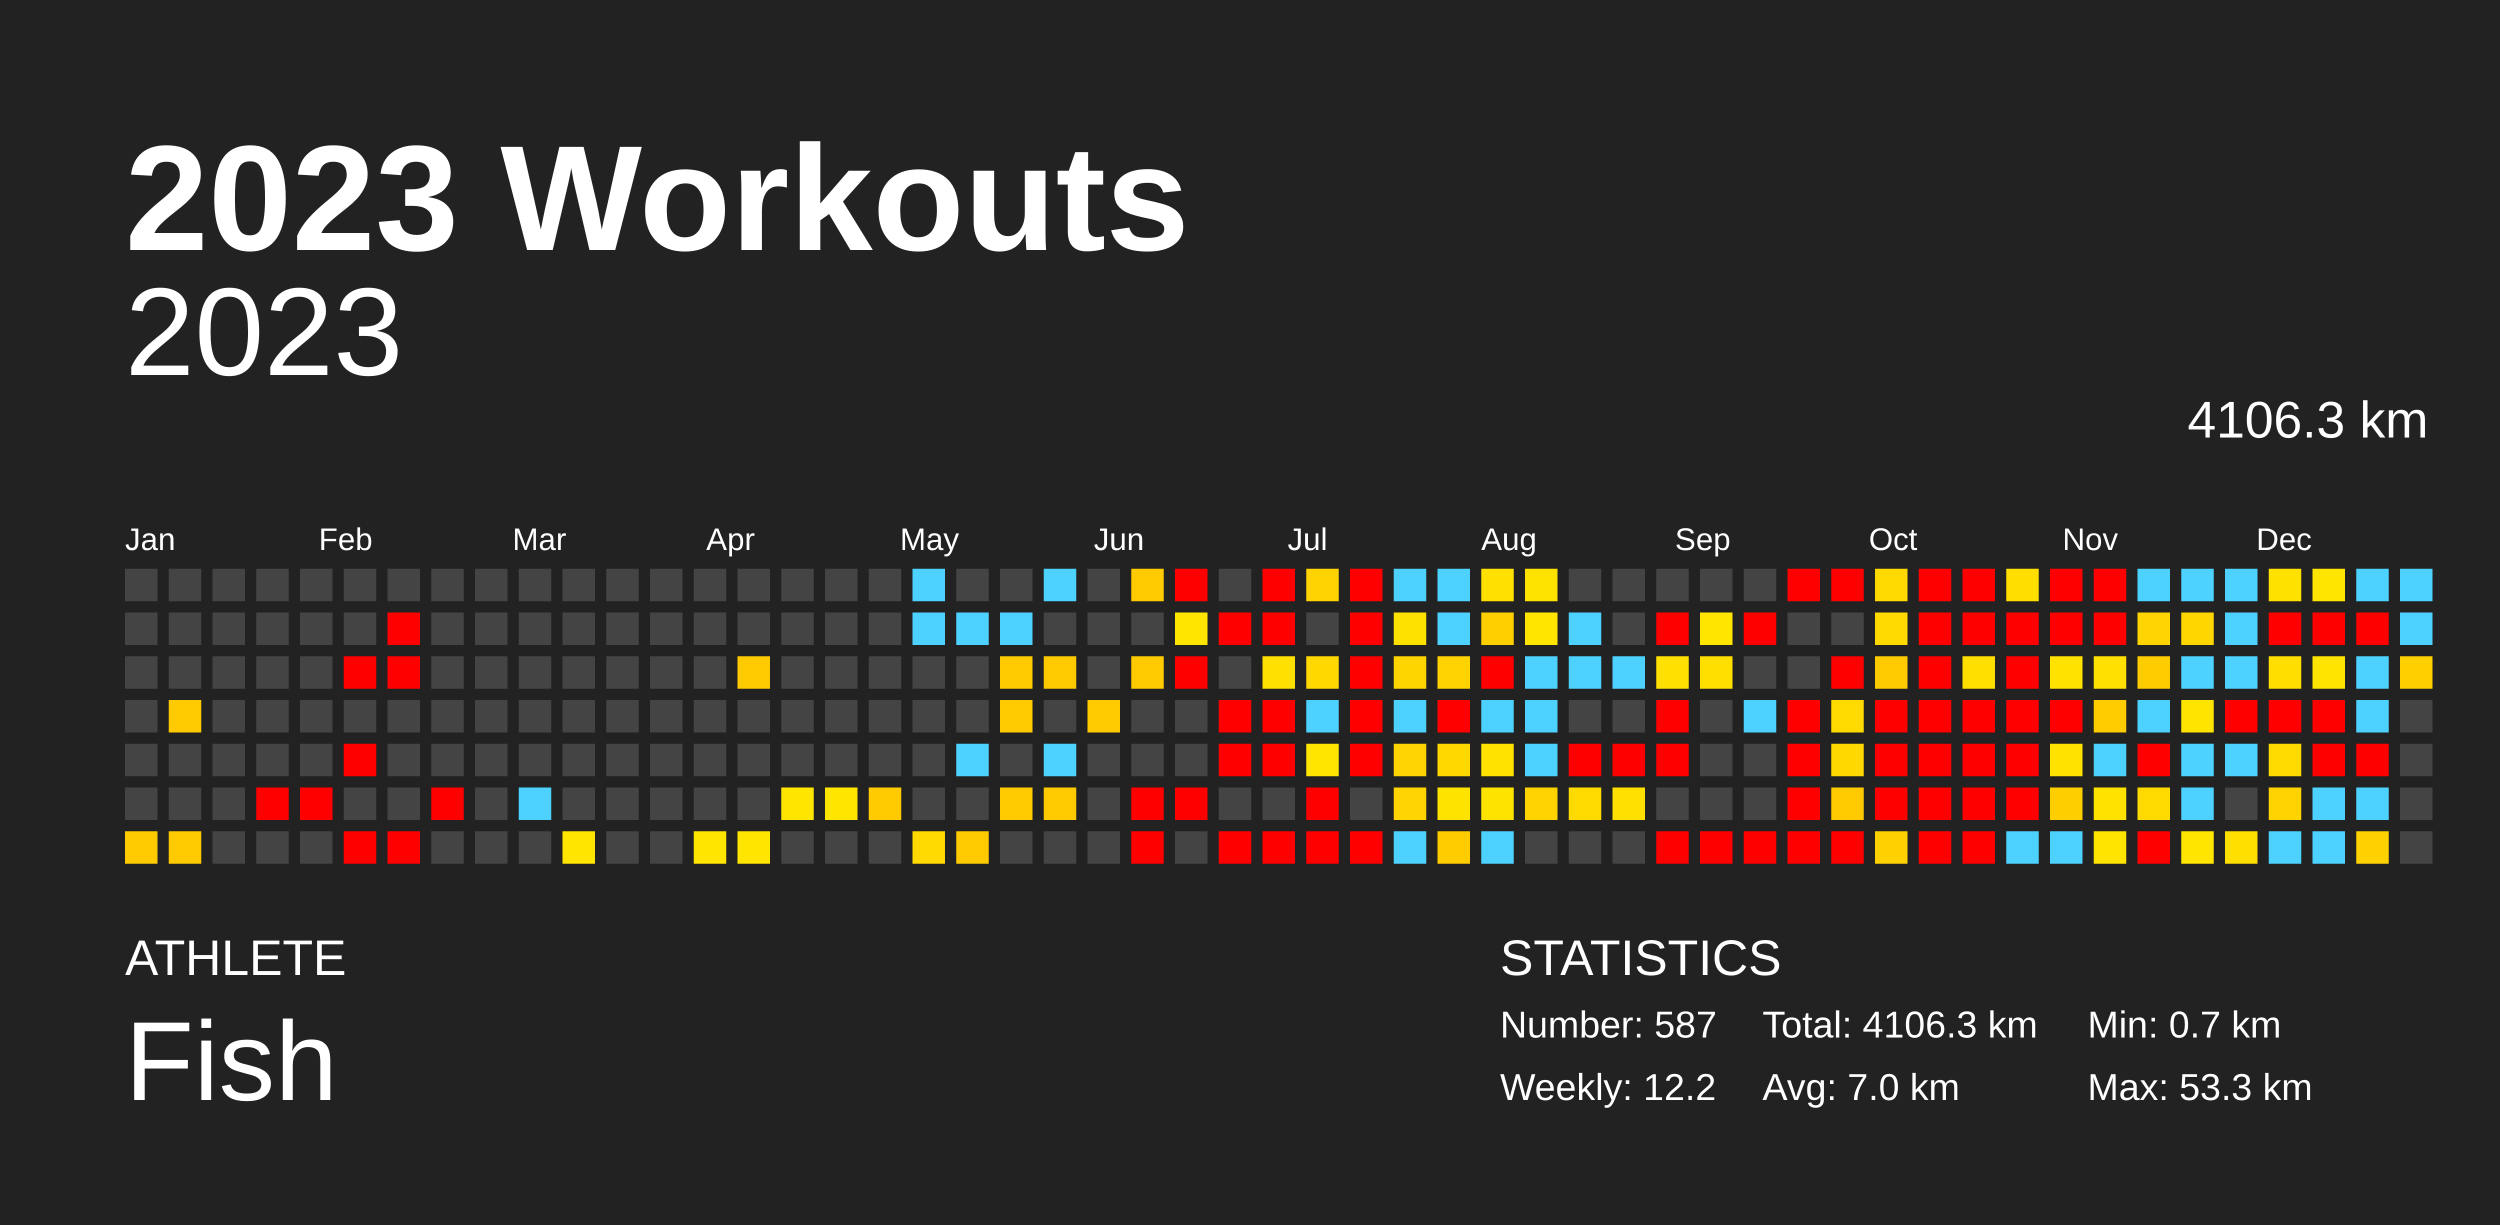
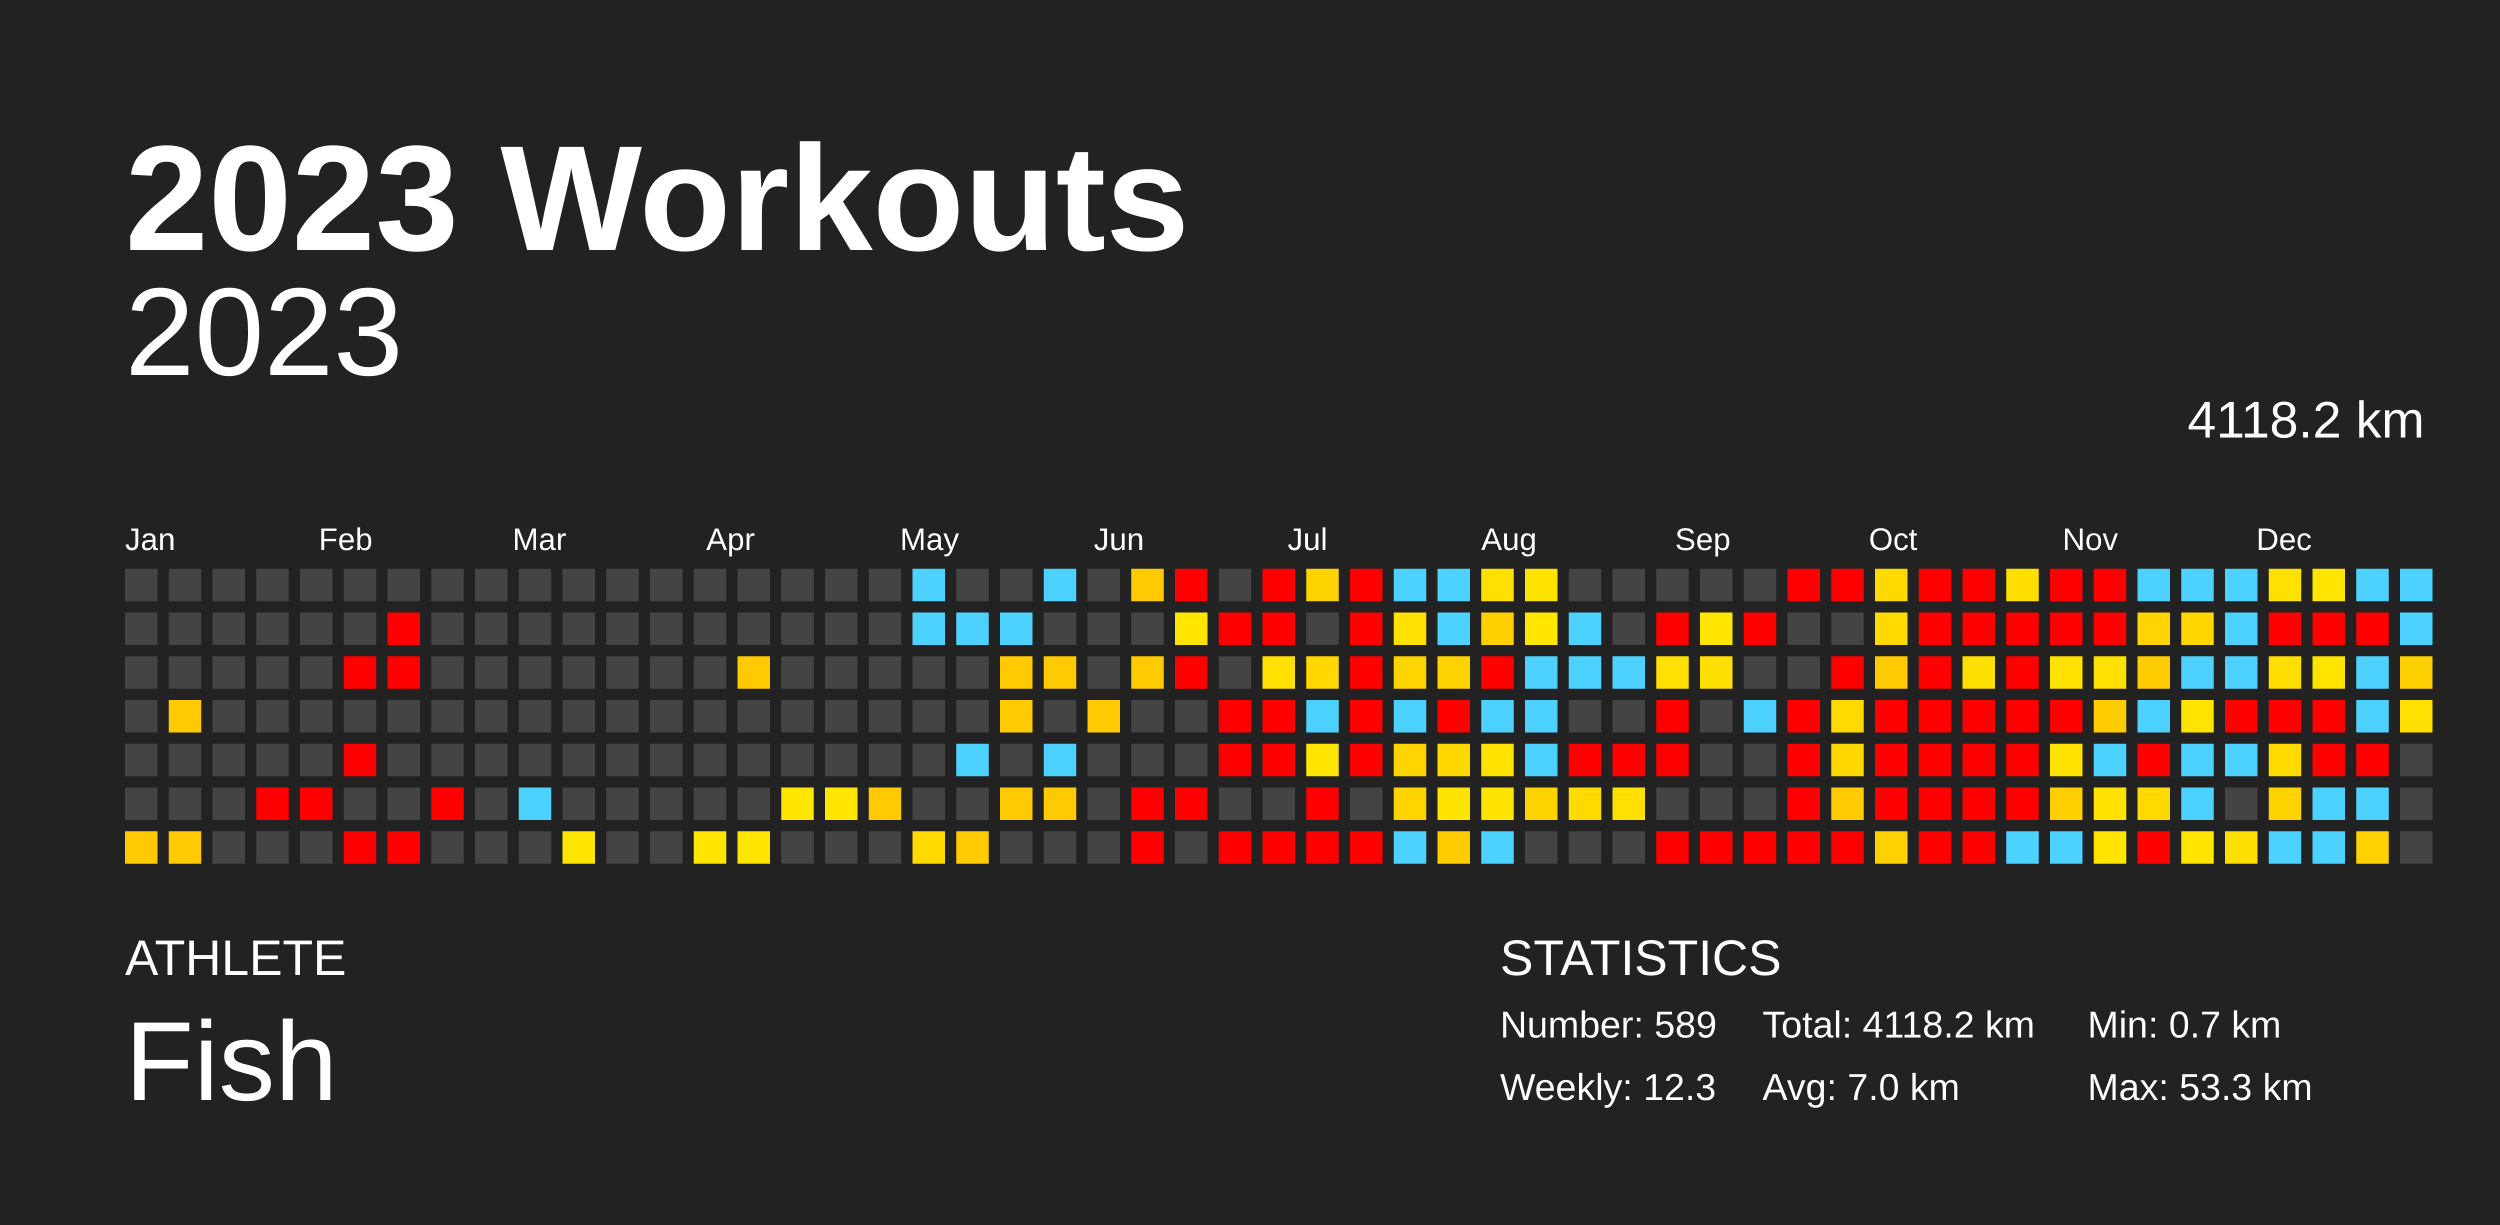
<svg xmlns="http://www.w3.org/2000/svg" baseProfile="full" height="98mm" version="1.1" viewBox="0,0,200,98" width="200mm">
  <defs />
  <rect fill="#222222" height="98" width="200" x="0" y="0" />
  <text fill="#FFFFFF" style="font-size:12px; font-family:Arial; font-weight:bold;" x="10" y="20">2023 Workouts</text>
  <text fill="#FFFFFF" style="font-size:4px; font-family:Arial" x="10" y="78">ATHLETE</text>
  <text fill="#FFFFFF" style="font-size:9px; font-family:Arial" x="10" y="88">Fish</text>
  <text fill="#FFFFFF" style="font-size:4px; font-family:Arial" x="120" y="78">STATISTICS</text>
-   <text fill="#FFFFFF" style="font-size:3px; font-family:Arial" x="120" y="83">Number: 587</text>
-   <text fill="#FFFFFF" style="font-size:3px; font-family:Arial" x="120" y="88">Weekly: 12.2</text>
-   <text fill="#FFFFFF" style="font-size:3px; font-family:Arial" x="141" y="83">Total: 4106.3 km</text>
+   <text fill="#FFFFFF" style="font-size:3px; font-family:Arial" x="120" y="83">Number: 589</text>
+   <text fill="#FFFFFF" style="font-size:3px; font-family:Arial" x="120" y="88">Weekly: 12.3</text>
+   <text fill="#FFFFFF" style="font-size:3px; font-family:Arial" x="141" y="83">Total: 4118.2 km</text>
  <text fill="#FFFFFF" style="font-size:3px; font-family:Arial" x="141" y="88">Avg: 7.0 km</text>
  <text fill="#FFFFFF" style="font-size:3px; font-family:Arial" x="167" y="83">Min: 0.7 km</text>
  <text fill="#FFFFFF" style="font-size:3px; font-family:Arial" x="167" y="88">Max: 53.3 km</text>
  <text alignment-baseline="hanging" fill="#FFFFFF" style="font-size:10.0px; font-family:Arial;" x="10" y="30">2023</text>
-   <text alignment-baseline="hanging" fill="#FFFFFF" style="font-size:4.125px; font-family:Arial;" x="175" y="35">4106.3 km</text>
+   <text alignment-baseline="hanging" fill="#FFFFFF" style="font-size:4.125px; font-family:Arial;" x="175" y="35">4118.2 km</text>
  <text fill="#FFFFFF" style="font-size:2.5px; font-family:Arial" x="10.0" y="44">Jan</text>
  <text fill="#FFFFFF" style="font-size:2.5px; font-family:Arial" x="25.5" y="44">Feb</text>
  <text fill="#FFFFFF" style="font-size:2.5px; font-family:Arial" x="41.0" y="44">Mar</text>
  <text fill="#FFFFFF" style="font-size:2.5px; font-family:Arial" x="56.5" y="44">Apr</text>
  <text fill="#FFFFFF" style="font-size:2.5px; font-family:Arial" x="72.0" y="44">May</text>
  <text fill="#FFFFFF" style="font-size:2.5px; font-family:Arial" x="87.5" y="44">Jun</text>
  <text fill="#FFFFFF" style="font-size:2.5px; font-family:Arial" x="103.0" y="44">Jul</text>
  <text fill="#FFFFFF" style="font-size:2.5px; font-family:Arial" x="118.5" y="44">Aug</text>
  <text fill="#FFFFFF" style="font-size:2.5px; font-family:Arial" x="134.0" y="44">Sep</text>
  <text fill="#FFFFFF" style="font-size:2.5px; font-family:Arial" x="149.5" y="44">Oct</text>
  <text fill="#FFFFFF" style="font-size:2.5px; font-family:Arial" x="165.0" y="44">Nov</text>
  <text fill="#FFFFFF" style="font-size:2.5px; font-family:Arial" x="180.5" y="44">Dec</text>
  <rect fill="#444444" height="2.6" width="2.6" x="10.0" y="45.5" />
  <rect fill="#444444" height="2.6" width="2.6" x="10.0" y="49.0" />
  <rect fill="#444444" height="2.6" width="2.6" x="10.0" y="52.5" />
  <rect fill="#444444" height="2.6" width="2.6" x="10.0" y="56.0" />
  <rect fill="#444444" height="2.6" width="2.6" x="10.0" y="59.5" />
  <rect fill="#444444" height="2.6" width="2.6" x="10.0" y="63.0" />
  <rect fill="#ffca00" height="2.6" width="2.6" x="10.0" y="66.5" />
  <rect fill="#444444" height="2.6" width="2.6" x="13.5" y="45.5" />
  <rect fill="#444444" height="2.6" width="2.6" x="13.5" y="49.0" />
  <rect fill="#444444" height="2.6" width="2.6" x="13.5" y="52.5" />
  <rect fill="#ffca00" height="2.6" width="2.6" x="13.5" y="56.0" />
  <rect fill="#444444" height="2.6" width="2.6" x="13.5" y="59.5" />
  <rect fill="#444444" height="2.6" width="2.6" x="13.5" y="63.0" />
  <rect fill="#ffca00" height="2.6" width="2.6" x="13.5" y="66.5" />
  <rect fill="#444444" height="2.6" width="2.6" x="17.0" y="45.5" />
  <rect fill="#444444" height="2.6" width="2.6" x="17.0" y="49.0" />
  <rect fill="#444444" height="2.6" width="2.6" x="17.0" y="52.5" />
  <rect fill="#444444" height="2.6" width="2.6" x="17.0" y="56.0" />
  <rect fill="#444444" height="2.6" width="2.6" x="17.0" y="59.5" />
  <rect fill="#444444" height="2.6" width="2.6" x="17.0" y="63.0" />
  <rect fill="#444444" height="2.6" width="2.6" x="17.0" y="66.5" />
  <rect fill="#444444" height="2.6" width="2.6" x="20.5" y="45.5" />
  <rect fill="#444444" height="2.6" width="2.6" x="20.5" y="49.0" />
  <rect fill="#444444" height="2.6" width="2.6" x="20.5" y="52.5" />
  <rect fill="#444444" height="2.6" width="2.6" x="20.5" y="56.0" />
  <rect fill="#444444" height="2.6" width="2.6" x="20.5" y="59.5" />
  <rect fill="red" height="2.6" width="2.6" x="20.5" y="63.0" />
  <rect fill="#444444" height="2.6" width="2.6" x="20.5" y="66.5" />
  <rect fill="#444444" height="2.6" width="2.6" x="24.0" y="45.5" />
  <rect fill="#444444" height="2.6" width="2.6" x="24.0" y="49.0" />
  <rect fill="#444444" height="2.6" width="2.6" x="24.0" y="52.5" />
  <rect fill="#444444" height="2.6" width="2.6" x="24.0" y="56.0" />
  <rect fill="#444444" height="2.6" width="2.6" x="24.0" y="59.5" />
  <rect fill="red" height="2.6" width="2.6" x="24.0" y="63.0" />
  <rect fill="#444444" height="2.6" width="2.6" x="24.0" y="66.5" />
  <rect fill="#444444" height="2.6" width="2.6" x="27.5" y="45.5" />
  <rect fill="#444444" height="2.6" width="2.6" x="27.5" y="49.0" />
  <rect fill="red" height="2.6" width="2.6" x="27.5" y="52.5" />
  <rect fill="#444444" height="2.6" width="2.6" x="27.5" y="56.0" />
  <rect fill="red" height="2.6" width="2.6" x="27.5" y="59.5" />
  <rect fill="#444444" height="2.6" width="2.6" x="27.5" y="63.0" />
  <rect fill="red" height="2.6" width="2.6" x="27.5" y="66.5" />
  <rect fill="#444444" height="2.6" width="2.6" x="31.0" y="45.5" />
  <rect fill="red" height="2.6" width="2.6" x="31.0" y="49.0" />
  <rect fill="red" height="2.6" width="2.6" x="31.0" y="52.5" />
  <rect fill="#444444" height="2.6" width="2.6" x="31.0" y="56.0" />
  <rect fill="#444444" height="2.6" width="2.6" x="31.0" y="59.5" />
  <rect fill="#444444" height="2.6" width="2.6" x="31.0" y="63.0" />
  <rect fill="red" height="2.6" width="2.6" x="31.0" y="66.5" />
  <rect fill="#444444" height="2.6" width="2.6" x="34.5" y="45.5" />
  <rect fill="#444444" height="2.6" width="2.6" x="34.5" y="49.0" />
  <rect fill="#444444" height="2.6" width="2.6" x="34.5" y="52.5" />
  <rect fill="#444444" height="2.6" width="2.6" x="34.5" y="56.0" />
  <rect fill="#444444" height="2.6" width="2.6" x="34.5" y="59.5" />
  <rect fill="red" height="2.6" width="2.6" x="34.5" y="63.0" />
  <rect fill="#444444" height="2.6" width="2.6" x="34.5" y="66.5" />
  <rect fill="#444444" height="2.6" width="2.6" x="38.0" y="45.5" />
  <rect fill="#444444" height="2.6" width="2.6" x="38.0" y="49.0" />
  <rect fill="#444444" height="2.6" width="2.6" x="38.0" y="52.5" />
  <rect fill="#444444" height="2.6" width="2.6" x="38.0" y="56.0" />
  <rect fill="#444444" height="2.6" width="2.6" x="38.0" y="59.5" />
  <rect fill="#444444" height="2.6" width="2.6" x="38.0" y="63.0" />
  <rect fill="#444444" height="2.6" width="2.6" x="38.0" y="66.5" />
  <rect fill="#444444" height="2.6" width="2.6" x="41.5" y="45.5" />
  <rect fill="#444444" height="2.6" width="2.6" x="41.5" y="49.0" />
  <rect fill="#444444" height="2.6" width="2.6" x="41.5" y="52.5" />
  <rect fill="#444444" height="2.6" width="2.6" x="41.5" y="56.0" />
  <rect fill="#444444" height="2.6" width="2.6" x="41.5" y="59.5" />
  <rect fill="#4dd2ff" height="2.6" width="2.6" x="41.5" y="63.0" />
  <rect fill="#444444" height="2.6" width="2.6" x="41.5" y="66.5" />
  <rect fill="#444444" height="2.6" width="2.6" x="45.0" y="45.5" />
  <rect fill="#444444" height="2.6" width="2.6" x="45.0" y="49.0" />
  <rect fill="#444444" height="2.6" width="2.6" x="45.0" y="52.5" />
  <rect fill="#444444" height="2.6" width="2.6" x="45.0" y="56.0" />
  <rect fill="#444444" height="2.6" width="2.6" x="45.0" y="59.5" />
  <rect fill="#444444" height="2.6" width="2.6" x="45.0" y="63.0" />
  <rect fill="#ffe500" height="2.6" width="2.6" x="45.0" y="66.5" />
  <rect fill="#444444" height="2.6" width="2.6" x="48.5" y="45.5" />
  <rect fill="#444444" height="2.6" width="2.6" x="48.5" y="49.0" />
  <rect fill="#444444" height="2.6" width="2.6" x="48.5" y="52.5" />
  <rect fill="#444444" height="2.6" width="2.6" x="48.5" y="56.0" />
  <rect fill="#444444" height="2.6" width="2.6" x="48.5" y="59.5" />
  <rect fill="#444444" height="2.6" width="2.6" x="48.5" y="63.0" />
  <rect fill="#444444" height="2.6" width="2.6" x="48.5" y="66.5" />
  <rect fill="#444444" height="2.6" width="2.6" x="52.0" y="45.5" />
  <rect fill="#444444" height="2.6" width="2.6" x="52.0" y="49.0" />
  <rect fill="#444444" height="2.6" width="2.6" x="52.0" y="52.5" />
  <rect fill="#444444" height="2.6" width="2.6" x="52.0" y="56.0" />
  <rect fill="#444444" height="2.6" width="2.6" x="52.0" y="59.5" />
  <rect fill="#444444" height="2.6" width="2.6" x="52.0" y="63.0" />
  <rect fill="#444444" height="2.6" width="2.6" x="52.0" y="66.5" />
  <rect fill="#444444" height="2.6" width="2.6" x="55.5" y="45.5" />
  <rect fill="#444444" height="2.6" width="2.6" x="55.5" y="49.0" />
  <rect fill="#444444" height="2.6" width="2.6" x="55.5" y="52.5" />
  <rect fill="#444444" height="2.6" width="2.6" x="55.5" y="56.0" />
  <rect fill="#444444" height="2.6" width="2.6" x="55.5" y="59.5" />
  <rect fill="#444444" height="2.6" width="2.6" x="55.5" y="63.0" />
  <rect fill="#ffe500" height="2.6" width="2.6" x="55.5" y="66.5" />
  <rect fill="#444444" height="2.6" width="2.6" x="59.0" y="45.5" />
  <rect fill="#444444" height="2.6" width="2.6" x="59.0" y="49.0" />
  <rect fill="#ffca00" height="2.6" width="2.6" x="59.0" y="52.5" />
  <rect fill="#444444" height="2.6" width="2.6" x="59.0" y="56.0" />
  <rect fill="#444444" height="2.6" width="2.6" x="59.0" y="59.5" />
  <rect fill="#444444" height="2.6" width="2.6" x="59.0" y="63.0" />
  <rect fill="#ffe500" height="2.6" width="2.6" x="59.0" y="66.5" />
  <rect fill="#444444" height="2.6" width="2.6" x="62.5" y="45.5" />
  <rect fill="#444444" height="2.6" width="2.6" x="62.5" y="49.0" />
  <rect fill="#444444" height="2.6" width="2.6" x="62.5" y="52.5" />
  <rect fill="#444444" height="2.6" width="2.6" x="62.5" y="56.0" />
  <rect fill="#444444" height="2.6" width="2.6" x="62.5" y="59.5" />
  <rect fill="#ffe500" height="2.6" width="2.6" x="62.5" y="63.0" />
  <rect fill="#444444" height="2.6" width="2.6" x="62.5" y="66.5" />
  <rect fill="#444444" height="2.6" width="2.6" x="66.0" y="45.5" />
  <rect fill="#444444" height="2.6" width="2.6" x="66.0" y="49.0" />
  <rect fill="#444444" height="2.6" width="2.6" x="66.0" y="52.5" />
  <rect fill="#444444" height="2.6" width="2.6" x="66.0" y="56.0" />
  <rect fill="#444444" height="2.6" width="2.6" x="66.0" y="59.5" />
  <rect fill="#ffe500" height="2.6" width="2.6" x="66.0" y="63.0" />
  <rect fill="#444444" height="2.6" width="2.6" x="66.0" y="66.5" />
  <rect fill="#444444" height="2.6" width="2.6" x="69.5" y="45.5" />
  <rect fill="#444444" height="2.6" width="2.6" x="69.5" y="49.0" />
  <rect fill="#444444" height="2.6" width="2.6" x="69.5" y="52.5" />
  <rect fill="#444444" height="2.6" width="2.6" x="69.5" y="56.0" />
  <rect fill="#444444" height="2.6" width="2.6" x="69.5" y="59.5" />
  <rect fill="#ffca00" height="2.6" width="2.6" x="69.5" y="63.0" />
  <rect fill="#444444" height="2.6" width="2.6" x="69.5" y="66.5" />
  <rect fill="#4dd2ff" height="2.6" width="2.6" x="73.0" y="45.5" />
  <rect fill="#4dd2ff" height="2.6" width="2.6" x="73.0" y="49.0" />
  <rect fill="#444444" height="2.6" width="2.6" x="73.0" y="52.5" />
  <rect fill="#444444" height="2.6" width="2.6" x="73.0" y="56.0" />
  <rect fill="#444444" height="2.6" width="2.6" x="73.0" y="59.5" />
  <rect fill="#444444" height="2.6" width="2.6" x="73.0" y="63.0" />
  <rect fill="#ffd900" height="2.6" width="2.6" x="73.0" y="66.5" />
  <rect fill="#444444" height="2.6" width="2.6" x="76.5" y="45.5" />
  <rect fill="#4dd2ff" height="2.6" width="2.6" x="76.5" y="49.0" />
  <rect fill="#444444" height="2.6" width="2.6" x="76.5" y="52.5" />
  <rect fill="#444444" height="2.6" width="2.6" x="76.5" y="56.0" />
  <rect fill="#4dd2ff" height="2.6" width="2.6" x="76.5" y="59.5" />
  <rect fill="#444444" height="2.6" width="2.6" x="76.5" y="63.0" />
  <rect fill="#ffca00" height="2.6" width="2.6" x="76.5" y="66.5" />
  <rect fill="#444444" height="2.6" width="2.6" x="80.0" y="45.5" />
  <rect fill="#4dd2ff" height="2.6" width="2.6" x="80.0" y="49.0" />
  <rect fill="#ffca00" height="2.6" width="2.6" x="80.0" y="52.5" />
  <rect fill="#ffca00" height="2.6" width="2.6" x="80.0" y="56.0" />
  <rect fill="#444444" height="2.6" width="2.6" x="80.0" y="59.5" />
  <rect fill="#ffca00" height="2.6" width="2.6" x="80.0" y="63.0" />
  <rect fill="#444444" height="2.6" width="2.6" x="80.0" y="66.5" />
  <rect fill="#4dd2ff" height="2.6" width="2.6" x="83.5" y="45.5" />
  <rect fill="#444444" height="2.6" width="2.6" x="83.5" y="49.0" />
  <rect fill="#ffca00" height="2.6" width="2.6" x="83.5" y="52.5" />
  <rect fill="#444444" height="2.6" width="2.6" x="83.5" y="56.0" />
  <rect fill="#4dd2ff" height="2.6" width="2.6" x="83.5" y="59.5" />
  <rect fill="#ffca00" height="2.6" width="2.6" x="83.5" y="63.0" />
  <rect fill="#444444" height="2.6" width="2.6" x="83.5" y="66.5" />
  <rect fill="#444444" height="2.6" width="2.6" x="87.0" y="45.5" />
  <rect fill="#444444" height="2.6" width="2.6" x="87.0" y="49.0" />
  <rect fill="#444444" height="2.6" width="2.6" x="87.0" y="52.5" />
  <rect fill="#ffca00" height="2.6" width="2.6" x="87.0" y="56.0" />
  <rect fill="#444444" height="2.6" width="2.6" x="87.0" y="59.5" />
  <rect fill="#444444" height="2.6" width="2.6" x="87.0" y="63.0" />
  <rect fill="#444444" height="2.6" width="2.6" x="87.0" y="66.5" />
  <rect fill="#ffca00" height="2.6" width="2.6" x="90.5" y="45.5" />
  <rect fill="#444444" height="2.6" width="2.6" x="90.5" y="49.0" />
  <rect fill="#ffca00" height="2.6" width="2.6" x="90.5" y="52.5" />
  <rect fill="#444444" height="2.6" width="2.6" x="90.5" y="56.0" />
  <rect fill="#444444" height="2.6" width="2.6" x="90.5" y="59.5" />
  <rect fill="red" height="2.6" width="2.6" x="90.5" y="63.0" />
  <rect fill="red" height="2.6" width="2.6" x="90.5" y="66.5" />
  <rect fill="red" height="2.6" width="2.6" x="94.0" y="45.5" />
  <rect fill="#ffe500" height="2.6" width="2.6" x="94.0" y="49.0" />
  <rect fill="red" height="2.6" width="2.6" x="94.0" y="52.5" />
  <rect fill="#444444" height="2.6" width="2.6" x="94.0" y="56.0" />
  <rect fill="#444444" height="2.6" width="2.6" x="94.0" y="59.5" />
  <rect fill="red" height="2.6" width="2.6" x="94.0" y="63.0" />
  <rect fill="#444444" height="2.6" width="2.6" x="94.0" y="66.5" />
  <rect fill="#444444" height="2.6" width="2.6" x="97.5" y="45.5" />
  <rect fill="red" height="2.6" width="2.6" x="97.5" y="49.0" />
  <rect fill="#444444" height="2.6" width="2.6" x="97.5" y="52.5" />
  <rect fill="red" height="2.6" width="2.6" x="97.5" y="56.0" />
  <rect fill="red" height="2.6" width="2.6" x="97.5" y="59.5" />
  <rect fill="#444444" height="2.6" width="2.6" x="97.5" y="63.0" />
  <rect fill="red" height="2.6" width="2.6" x="97.5" y="66.5" />
  <rect fill="red" height="2.6" width="2.6" x="101.0" y="45.5" />
  <rect fill="red" height="2.6" width="2.6" x="101.0" y="49.0" />
  <rect fill="#ffe000" height="2.6" width="2.6" x="101.0" y="52.5" />
  <rect fill="red" height="2.6" width="2.6" x="101.0" y="56.0" />
  <rect fill="red" height="2.6" width="2.6" x="101.0" y="59.5" />
  <rect fill="#444444" height="2.6" width="2.6" x="101.0" y="63.0" />
  <rect fill="red" height="2.6" width="2.6" x="101.0" y="66.5" />
  <rect fill="#ffd300" height="2.6" width="2.6" x="104.5" y="45.5" />
  <rect fill="#444444" height="2.6" width="2.6" x="104.5" y="49.0" />
  <rect fill="#ffd800" height="2.6" width="2.6" x="104.5" y="52.5" />
  <rect fill="#4dd2ff" height="2.6" width="2.6" x="104.5" y="56.0" />
  <rect fill="#ffe500" height="2.6" width="2.6" x="104.5" y="59.5" />
  <rect fill="red" height="2.6" width="2.6" x="104.5" y="63.0" />
  <rect fill="red" height="2.6" width="2.6" x="104.5" y="66.5" />
  <rect fill="red" height="2.6" width="2.6" x="108.0" y="45.5" />
  <rect fill="red" height="2.6" width="2.6" x="108.0" y="49.0" />
  <rect fill="red" height="2.6" width="2.6" x="108.0" y="52.5" />
  <rect fill="red" height="2.6" width="2.6" x="108.0" y="56.0" />
  <rect fill="red" height="2.6" width="2.6" x="108.0" y="59.5" />
  <rect fill="#444444" height="2.6" width="2.6" x="108.0" y="63.0" />
  <rect fill="red" height="2.6" width="2.6" x="108.0" y="66.5" />
  <rect fill="#4dd2ff" height="2.6" width="2.6" x="111.5" y="45.5" />
  <rect fill="#ffe100" height="2.6" width="2.6" x="111.5" y="49.0" />
  <rect fill="#ffd500" height="2.6" width="2.6" x="111.5" y="52.5" />
  <rect fill="#4dd2ff" height="2.6" width="2.6" x="111.5" y="56.0" />
  <rect fill="#ffd400" height="2.6" width="2.6" x="111.5" y="59.5" />
  <rect fill="#ffd400" height="2.6" width="2.6" x="111.5" y="63.0" />
  <rect fill="#4dd2ff" height="2.6" width="2.6" x="111.5" y="66.5" />
  <rect fill="#4dd2ff" height="2.6" width="2.6" x="115.0" y="45.5" />
  <rect fill="#4dd2ff" height="2.6" width="2.6" x="115.0" y="49.0" />
  <rect fill="#ffd300" height="2.6" width="2.6" x="115.0" y="52.5" />
  <rect fill="red" height="2.6" width="2.6" x="115.0" y="56.0" />
  <rect fill="#ffd800" height="2.6" width="2.6" x="115.0" y="59.5" />
  <rect fill="#ffe300" height="2.6" width="2.6" x="115.0" y="63.0" />
  <rect fill="#ffcc00" height="2.6" width="2.6" x="115.0" y="66.5" />
  <rect fill="#ffe000" height="2.6" width="2.6" x="118.5" y="45.5" />
  <rect fill="#ffcf00" height="2.6" width="2.6" x="118.5" y="49.0" />
  <rect fill="red" height="2.6" width="2.6" x="118.5" y="52.5" />
  <rect fill="#4dd2ff" height="2.6" width="2.6" x="118.5" y="56.0" />
  <rect fill="#ffe200" height="2.6" width="2.6" x="118.5" y="59.5" />
  <rect fill="#ffe300" height="2.6" width="2.6" x="118.5" y="63.0" />
  <rect fill="#4dd2ff" height="2.6" width="2.6" x="118.5" y="66.5" />
  <rect fill="#ffe300" height="2.6" width="2.6" x="122.0" y="45.5" />
  <rect fill="#ffe500" height="2.6" width="2.6" x="122.0" y="49.0" />
  <rect fill="#4dd2ff" height="2.6" width="2.6" x="122.0" y="52.5" />
  <rect fill="#4dd2ff" height="2.6" width="2.6" x="122.0" y="56.0" />
  <rect fill="#4dd2ff" height="2.6" width="2.6" x="122.0" y="59.5" />
  <rect fill="#ffd300" height="2.6" width="2.6" x="122.0" y="63.0" />
  <rect fill="#444444" height="2.6" width="2.6" x="122.0" y="66.5" />
  <rect fill="#444444" height="2.6" width="2.6" x="125.5" y="45.5" />
  <rect fill="#4dd2ff" height="2.6" width="2.6" x="125.5" y="49.0" />
  <rect fill="#4dd2ff" height="2.6" width="2.6" x="125.5" y="52.5" />
  <rect fill="#444444" height="2.6" width="2.6" x="125.5" y="56.0" />
  <rect fill="red" height="2.6" width="2.6" x="125.5" y="59.5" />
  <rect fill="#ffda00" height="2.6" width="2.6" x="125.5" y="63.0" />
  <rect fill="#444444" height="2.6" width="2.6" x="125.5" y="66.5" />
  <rect fill="#444444" height="2.6" width="2.6" x="129.0" y="45.5" />
  <rect fill="#444444" height="2.6" width="2.6" x="129.0" y="49.0" />
  <rect fill="#4dd2ff" height="2.6" width="2.6" x="129.0" y="52.5" />
  <rect fill="#444444" height="2.6" width="2.6" x="129.0" y="56.0" />
  <rect fill="red" height="2.6" width="2.6" x="129.0" y="59.5" />
  <rect fill="#ffe000" height="2.6" width="2.6" x="129.0" y="63.0" />
  <rect fill="#444444" height="2.6" width="2.6" x="129.0" y="66.5" />
  <rect fill="#444444" height="2.6" width="2.6" x="132.5" y="45.5" />
  <rect fill="red" height="2.6" width="2.6" x="132.5" y="49.0" />
  <rect fill="#ffe000" height="2.6" width="2.6" x="132.5" y="52.5" />
  <rect fill="red" height="2.6" width="2.6" x="132.5" y="56.0" />
  <rect fill="red" height="2.6" width="2.6" x="132.5" y="59.5" />
  <rect fill="#444444" height="2.6" width="2.6" x="132.5" y="63.0" />
  <rect fill="red" height="2.6" width="2.6" x="132.5" y="66.5" />
  <rect fill="#444444" height="2.6" width="2.6" x="136.0" y="45.5" />
  <rect fill="#ffe500" height="2.6" width="2.6" x="136.0" y="49.0" />
  <rect fill="#ffdf00" height="2.6" width="2.6" x="136.0" y="52.5" />
  <rect fill="#444444" height="2.6" width="2.6" x="136.0" y="56.0" />
  <rect fill="#444444" height="2.6" width="2.6" x="136.0" y="59.5" />
  <rect fill="#444444" height="2.6" width="2.6" x="136.0" y="63.0" />
  <rect fill="red" height="2.6" width="2.6" x="136.0" y="66.5" />
  <rect fill="#444444" height="2.6" width="2.6" x="139.5" y="45.5" />
  <rect fill="red" height="2.6" width="2.6" x="139.5" y="49.0" />
  <rect fill="#444444" height="2.6" width="2.6" x="139.5" y="52.5" />
  <rect fill="#4dd2ff" height="2.6" width="2.6" x="139.5" y="56.0" />
  <rect fill="#444444" height="2.6" width="2.6" x="139.5" y="59.5" />
  <rect fill="#444444" height="2.6" width="2.6" x="139.5" y="63.0" />
  <rect fill="red" height="2.6" width="2.6" x="139.5" y="66.5" />
  <rect fill="red" height="2.6" width="2.6" x="143.0" y="45.5" />
  <rect fill="#444444" height="2.6" width="2.6" x="143.0" y="49.0" />
  <rect fill="#444444" height="2.6" width="2.6" x="143.0" y="52.5" />
  <rect fill="red" height="2.6" width="2.6" x="143.0" y="56.0" />
  <rect fill="red" height="2.6" width="2.6" x="143.0" y="59.5" />
  <rect fill="red" height="2.6" width="2.6" x="143.0" y="63.0" />
  <rect fill="red" height="2.6" width="2.6" x="143.0" y="66.5" />
  <rect fill="red" height="2.6" width="2.6" x="146.5" y="45.5" />
  <rect fill="#444444" height="2.6" width="2.6" x="146.5" y="49.0" />
  <rect fill="red" height="2.6" width="2.6" x="146.5" y="52.5" />
  <rect fill="#ffda00" height="2.6" width="2.6" x="146.5" y="56.0" />
  <rect fill="#ffd800" height="2.6" width="2.6" x="146.5" y="59.5" />
  <rect fill="#ffcb00" height="2.6" width="2.6" x="146.5" y="63.0" />
  <rect fill="red" height="2.6" width="2.6" x="146.5" y="66.5" />
  <rect fill="#ffd900" height="2.6" width="2.6" x="150.0" y="45.5" />
  <rect fill="#ffd900" height="2.6" width="2.6" x="150.0" y="49.0" />
  <rect fill="#ffca00" height="2.6" width="2.6" x="150.0" y="52.5" />
  <rect fill="red" height="2.6" width="2.6" x="150.0" y="56.0" />
  <rect fill="red" height="2.6" width="2.6" x="150.0" y="59.5" />
  <rect fill="red" height="2.6" width="2.6" x="150.0" y="63.0" />
  <rect fill="#ffd100" height="2.6" width="2.6" x="150.0" y="66.5" />
  <rect fill="red" height="2.6" width="2.6" x="153.5" y="45.5" />
  <rect fill="red" height="2.6" width="2.6" x="153.5" y="49.0" />
  <rect fill="red" height="2.6" width="2.6" x="153.5" y="52.5" />
  <rect fill="red" height="2.6" width="2.6" x="153.5" y="56.0" />
  <rect fill="red" height="2.6" width="2.6" x="153.5" y="59.5" />
  <rect fill="red" height="2.6" width="2.6" x="153.5" y="63.0" />
  <rect fill="red" height="2.6" width="2.6" x="153.5" y="66.5" />
  <rect fill="red" height="2.6" width="2.6" x="157.0" y="45.5" />
  <rect fill="red" height="2.6" width="2.6" x="157.0" y="49.0" />
  <rect fill="#ffdf00" height="2.6" width="2.6" x="157.0" y="52.5" />
  <rect fill="red" height="2.6" width="2.6" x="157.0" y="56.0" />
  <rect fill="red" height="2.6" width="2.6" x="157.0" y="59.5" />
  <rect fill="red" height="2.6" width="2.6" x="157.0" y="63.0" />
  <rect fill="red" height="2.6" width="2.6" x="157.0" y="66.5" />
  <rect fill="#ffde00" height="2.6" width="2.6" x="160.5" y="45.5" />
  <rect fill="red" height="2.6" width="2.6" x="160.5" y="49.0" />
  <rect fill="red" height="2.6" width="2.6" x="160.5" y="52.5" />
  <rect fill="red" height="2.6" width="2.6" x="160.5" y="56.0" />
  <rect fill="red" height="2.6" width="2.6" x="160.5" y="59.5" />
  <rect fill="red" height="2.6" width="2.6" x="160.5" y="63.0" />
  <rect fill="#4dd2ff" height="2.6" width="2.6" x="160.5" y="66.5" />
  <rect fill="red" height="2.6" width="2.6" x="164.0" y="45.5" />
  <rect fill="red" height="2.6" width="2.6" x="164.0" y="49.0" />
  <rect fill="#ffe200" height="2.6" width="2.6" x="164.0" y="52.5" />
  <rect fill="red" height="2.6" width="2.6" x="164.0" y="56.0" />
  <rect fill="#ffe200" height="2.6" width="2.6" x="164.0" y="59.5" />
  <rect fill="#ffce00" height="2.6" width="2.6" x="164.0" y="63.0" />
  <rect fill="#4dd2ff" height="2.6" width="2.6" x="164.0" y="66.5" />
  <rect fill="red" height="2.6" width="2.6" x="167.5" y="45.5" />
  <rect fill="red" height="2.6" width="2.6" x="167.5" y="49.0" />
  <rect fill="#ffe000" height="2.6" width="2.6" x="167.5" y="52.5" />
  <rect fill="#ffcc00" height="2.6" width="2.6" x="167.5" y="56.0" />
  <rect fill="#4dd2ff" height="2.6" width="2.6" x="167.5" y="59.5" />
  <rect fill="#ffe200" height="2.6" width="2.6" x="167.5" y="63.0" />
  <rect fill="#ffe400" height="2.6" width="2.6" x="167.5" y="66.5" />
  <rect fill="#4dd2ff" height="2.6" width="2.6" x="171.0" y="45.5" />
  <rect fill="#ffd400" height="2.6" width="2.6" x="171.0" y="49.0" />
  <rect fill="#ffcc00" height="2.6" width="2.6" x="171.0" y="52.5" />
  <rect fill="#4dd2ff" height="2.6" width="2.6" x="171.0" y="56.0" />
  <rect fill="red" height="2.6" width="2.6" x="171.0" y="59.5" />
  <rect fill="#ffda00" height="2.6" width="2.6" x="171.0" y="63.0" />
  <rect fill="red" height="2.6" width="2.6" x="171.0" y="66.5" />
  <rect fill="#4dd2ff" height="2.6" width="2.6" x="174.5" y="45.5" />
  <rect fill="#ffd600" height="2.6" width="2.6" x="174.5" y="49.0" />
  <rect fill="#4dd2ff" height="2.6" width="2.6" x="174.5" y="52.5" />
  <rect fill="#ffe400" height="2.6" width="2.6" x="174.5" y="56.0" />
  <rect fill="#4dd2ff" height="2.6" width="2.6" x="174.5" y="59.5" />
  <rect fill="#4dd2ff" height="2.6" width="2.6" x="174.5" y="63.0" />
  <rect fill="#ffe500" height="2.6" width="2.6" x="174.5" y="66.5" />
  <rect fill="#4dd2ff" height="2.6" width="2.6" x="178.0" y="45.5" />
  <rect fill="#4dd2ff" height="2.6" width="2.6" x="178.0" y="49.0" />
  <rect fill="#4dd2ff" height="2.6" width="2.6" x="178.0" y="52.5" />
  <rect fill="red" height="2.6" width="2.6" x="178.0" y="56.0" />
  <rect fill="#4dd2ff" height="2.6" width="2.6" x="178.0" y="59.5" />
  <rect fill="#444444" height="2.6" width="2.6" x="178.0" y="63.0" />
  <rect fill="#ffdf00" height="2.6" width="2.6" x="178.0" y="66.5" />
  <rect fill="#ffe100" height="2.6" width="2.6" x="181.5" y="45.5" />
  <rect fill="red" height="2.6" width="2.6" x="181.5" y="49.0" />
  <rect fill="#ffde00" height="2.6" width="2.6" x="181.5" y="52.5" />
  <rect fill="red" height="2.6" width="2.6" x="181.5" y="56.0" />
  <rect fill="#ffda00" height="2.6" width="2.6" x="181.5" y="59.5" />
  <rect fill="#ffd300" height="2.6" width="2.6" x="181.5" y="63.0" />
  <rect fill="#4dd2ff" height="2.6" width="2.6" x="181.5" y="66.5" />
  <rect fill="#ffe500" height="2.6" width="2.6" x="185.0" y="45.5" />
  <rect fill="red" height="2.6" width="2.6" x="185.0" y="49.0" />
  <rect fill="#ffe400" height="2.6" width="2.6" x="185.0" y="52.5" />
  <rect fill="red" height="2.6" width="2.6" x="185.0" y="56.0" />
  <rect fill="red" height="2.6" width="2.6" x="185.0" y="59.5" />
  <rect fill="#4dd2ff" height="2.6" width="2.6" x="185.0" y="63.0" />
  <rect fill="#4dd2ff" height="2.6" width="2.6" x="185.0" y="66.5" />
  <rect fill="#4dd2ff" height="2.6" width="2.6" x="188.5" y="45.5" />
  <rect fill="red" height="2.6" width="2.6" x="188.5" y="49.0" />
  <rect fill="#4dd2ff" height="2.6" width="2.6" x="188.5" y="52.5" />
  <rect fill="#4dd2ff" height="2.6" width="2.6" x="188.5" y="56.0" />
  <rect fill="red" height="2.6" width="2.6" x="188.5" y="59.5" />
  <rect fill="#4dd2ff" height="2.6" width="2.6" x="188.5" y="63.0" />
  <rect fill="#ffd100" height="2.6" width="2.6" x="188.5" y="66.5" />
  <rect fill="#4dd2ff" height="2.6" width="2.6" x="192.0" y="45.5" />
  <rect fill="#4dd2ff" height="2.6" width="2.6" x="192.0" y="49.0" />
  <rect fill="#ffd000" height="2.6" width="2.6" x="192.0" y="52.5" />
-   <rect fill="#444444" height="2.6" width="2.6" x="192.0" y="56.0" />
+   <rect fill="#ffe000" height="2.6" width="2.6" x="192.0" y="56.0" />
  <rect fill="#444444" height="2.6" width="2.6" x="192.0" y="59.5" />
  <rect fill="#444444" height="2.6" width="2.6" x="192.0" y="63.0" />
  <rect fill="#444444" height="2.6" width="2.6" x="192.0" y="66.5" />
</svg>
